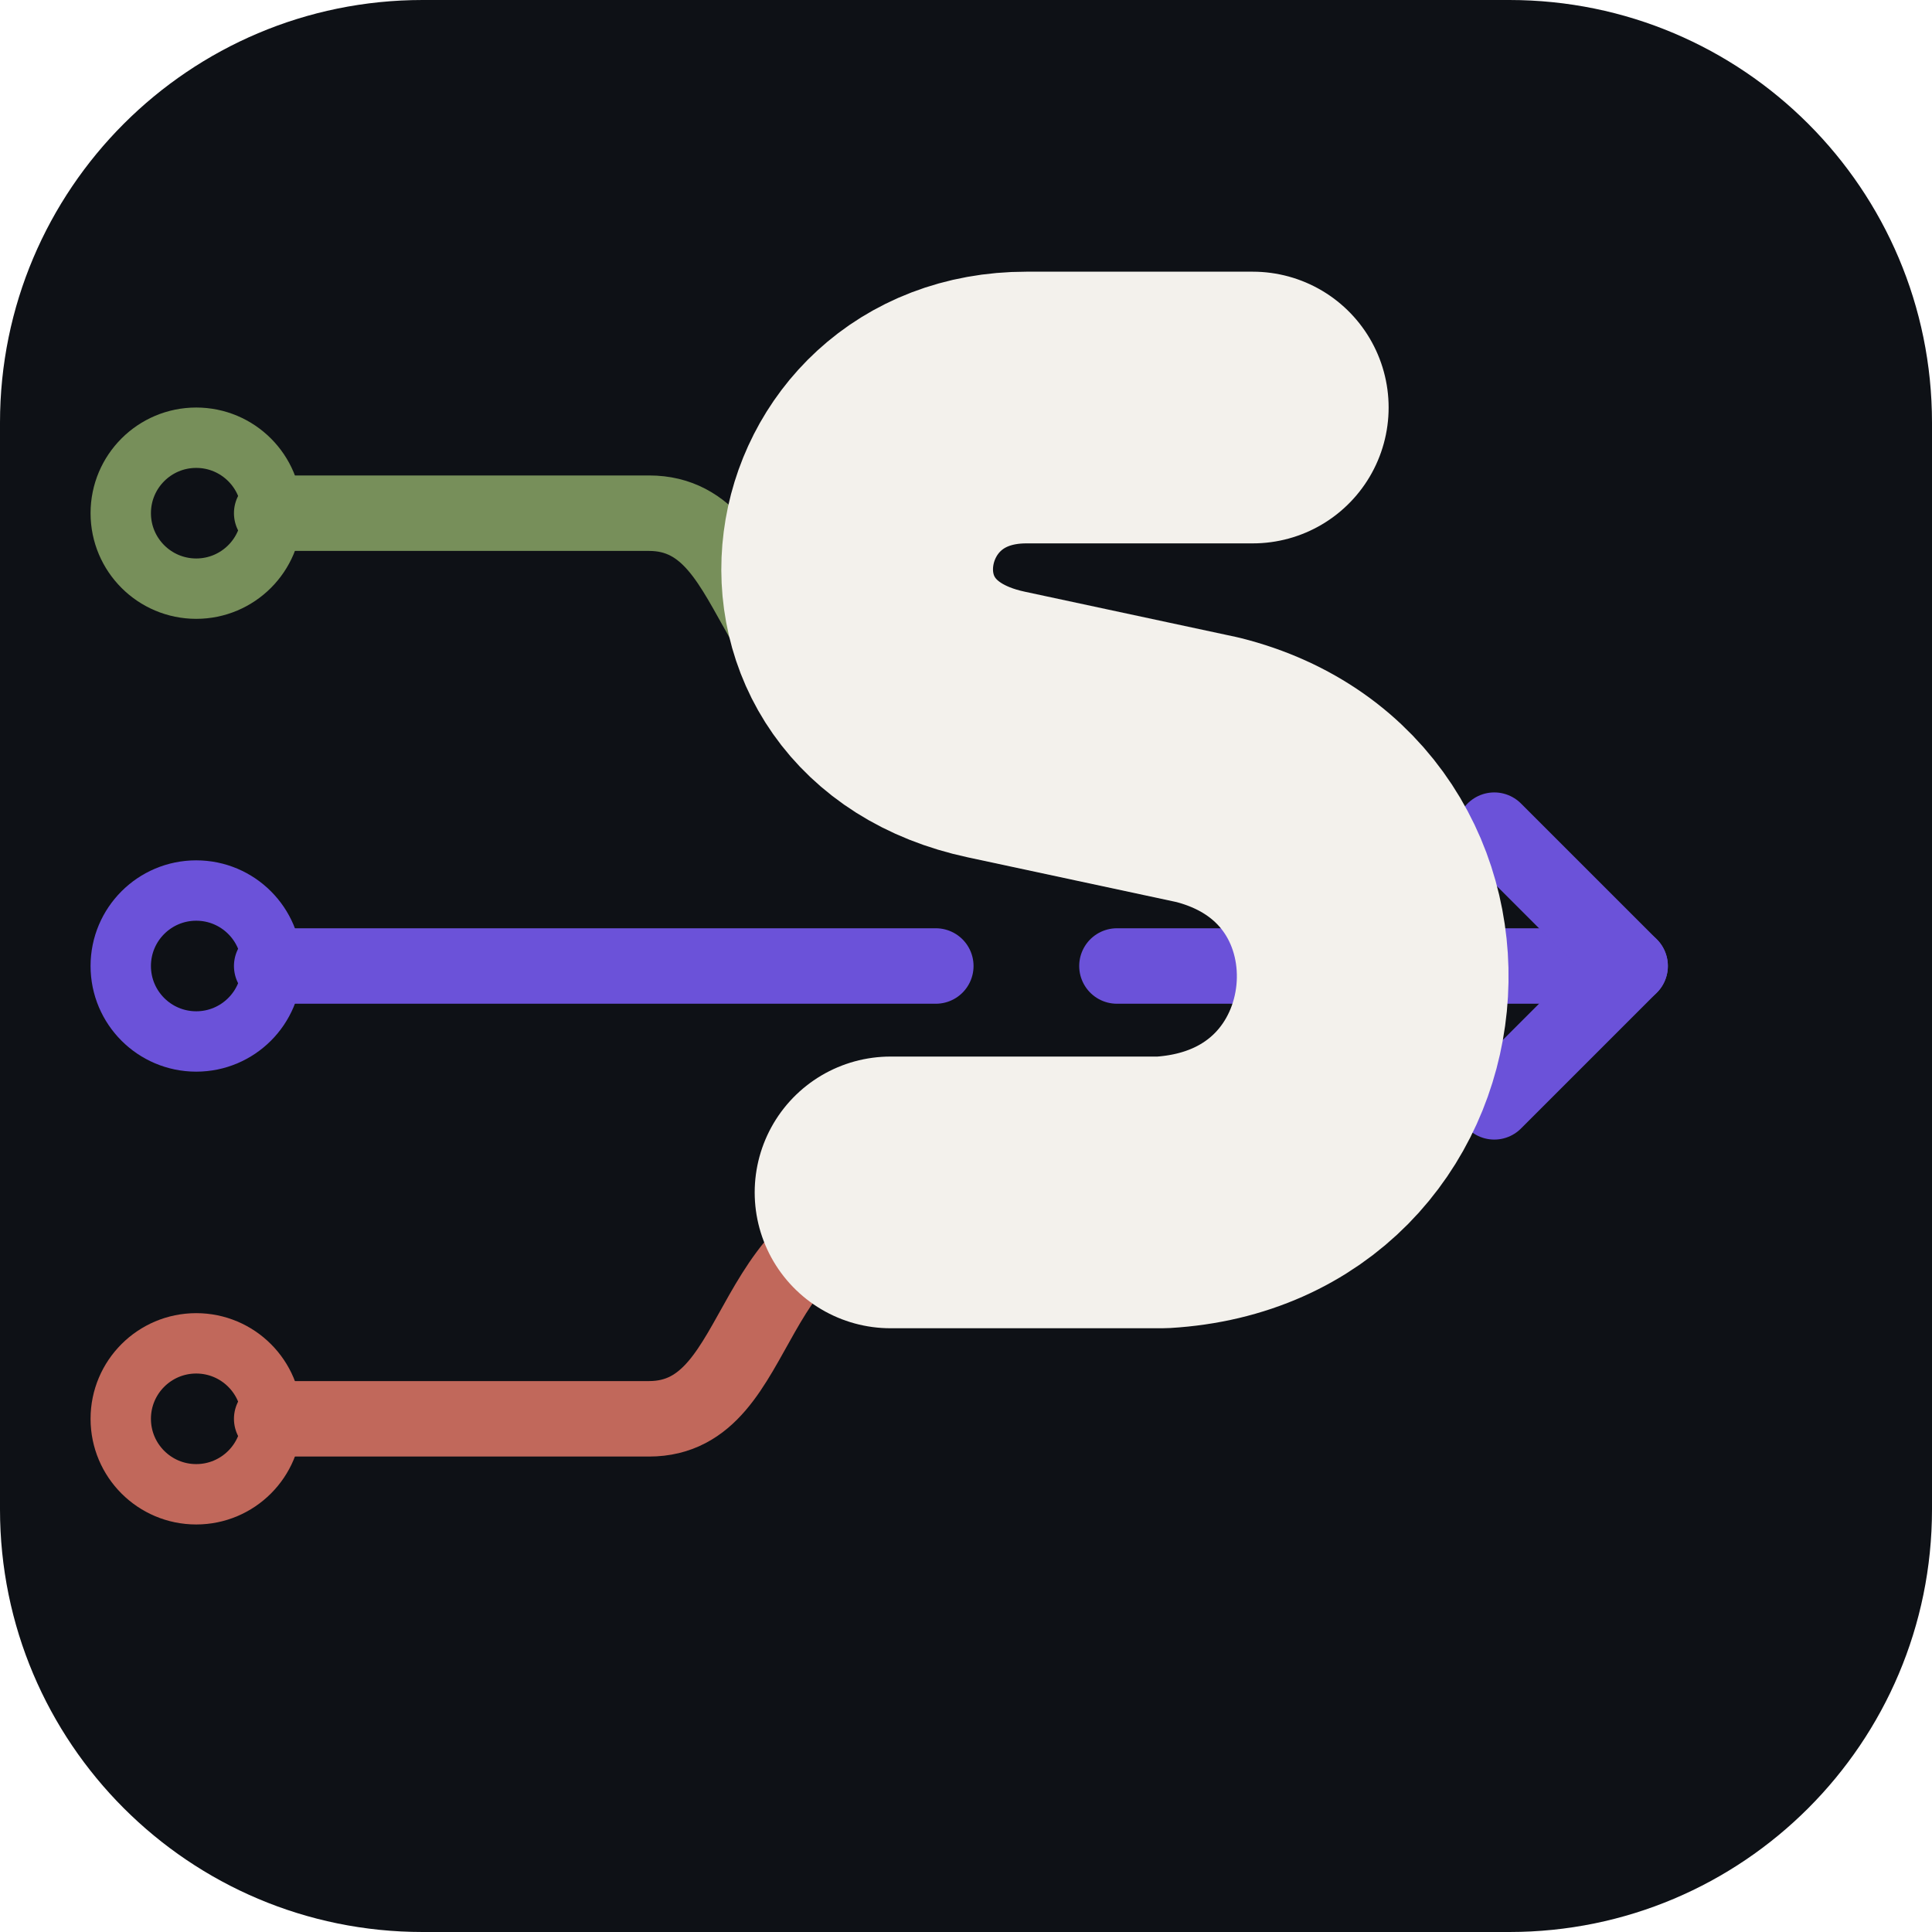
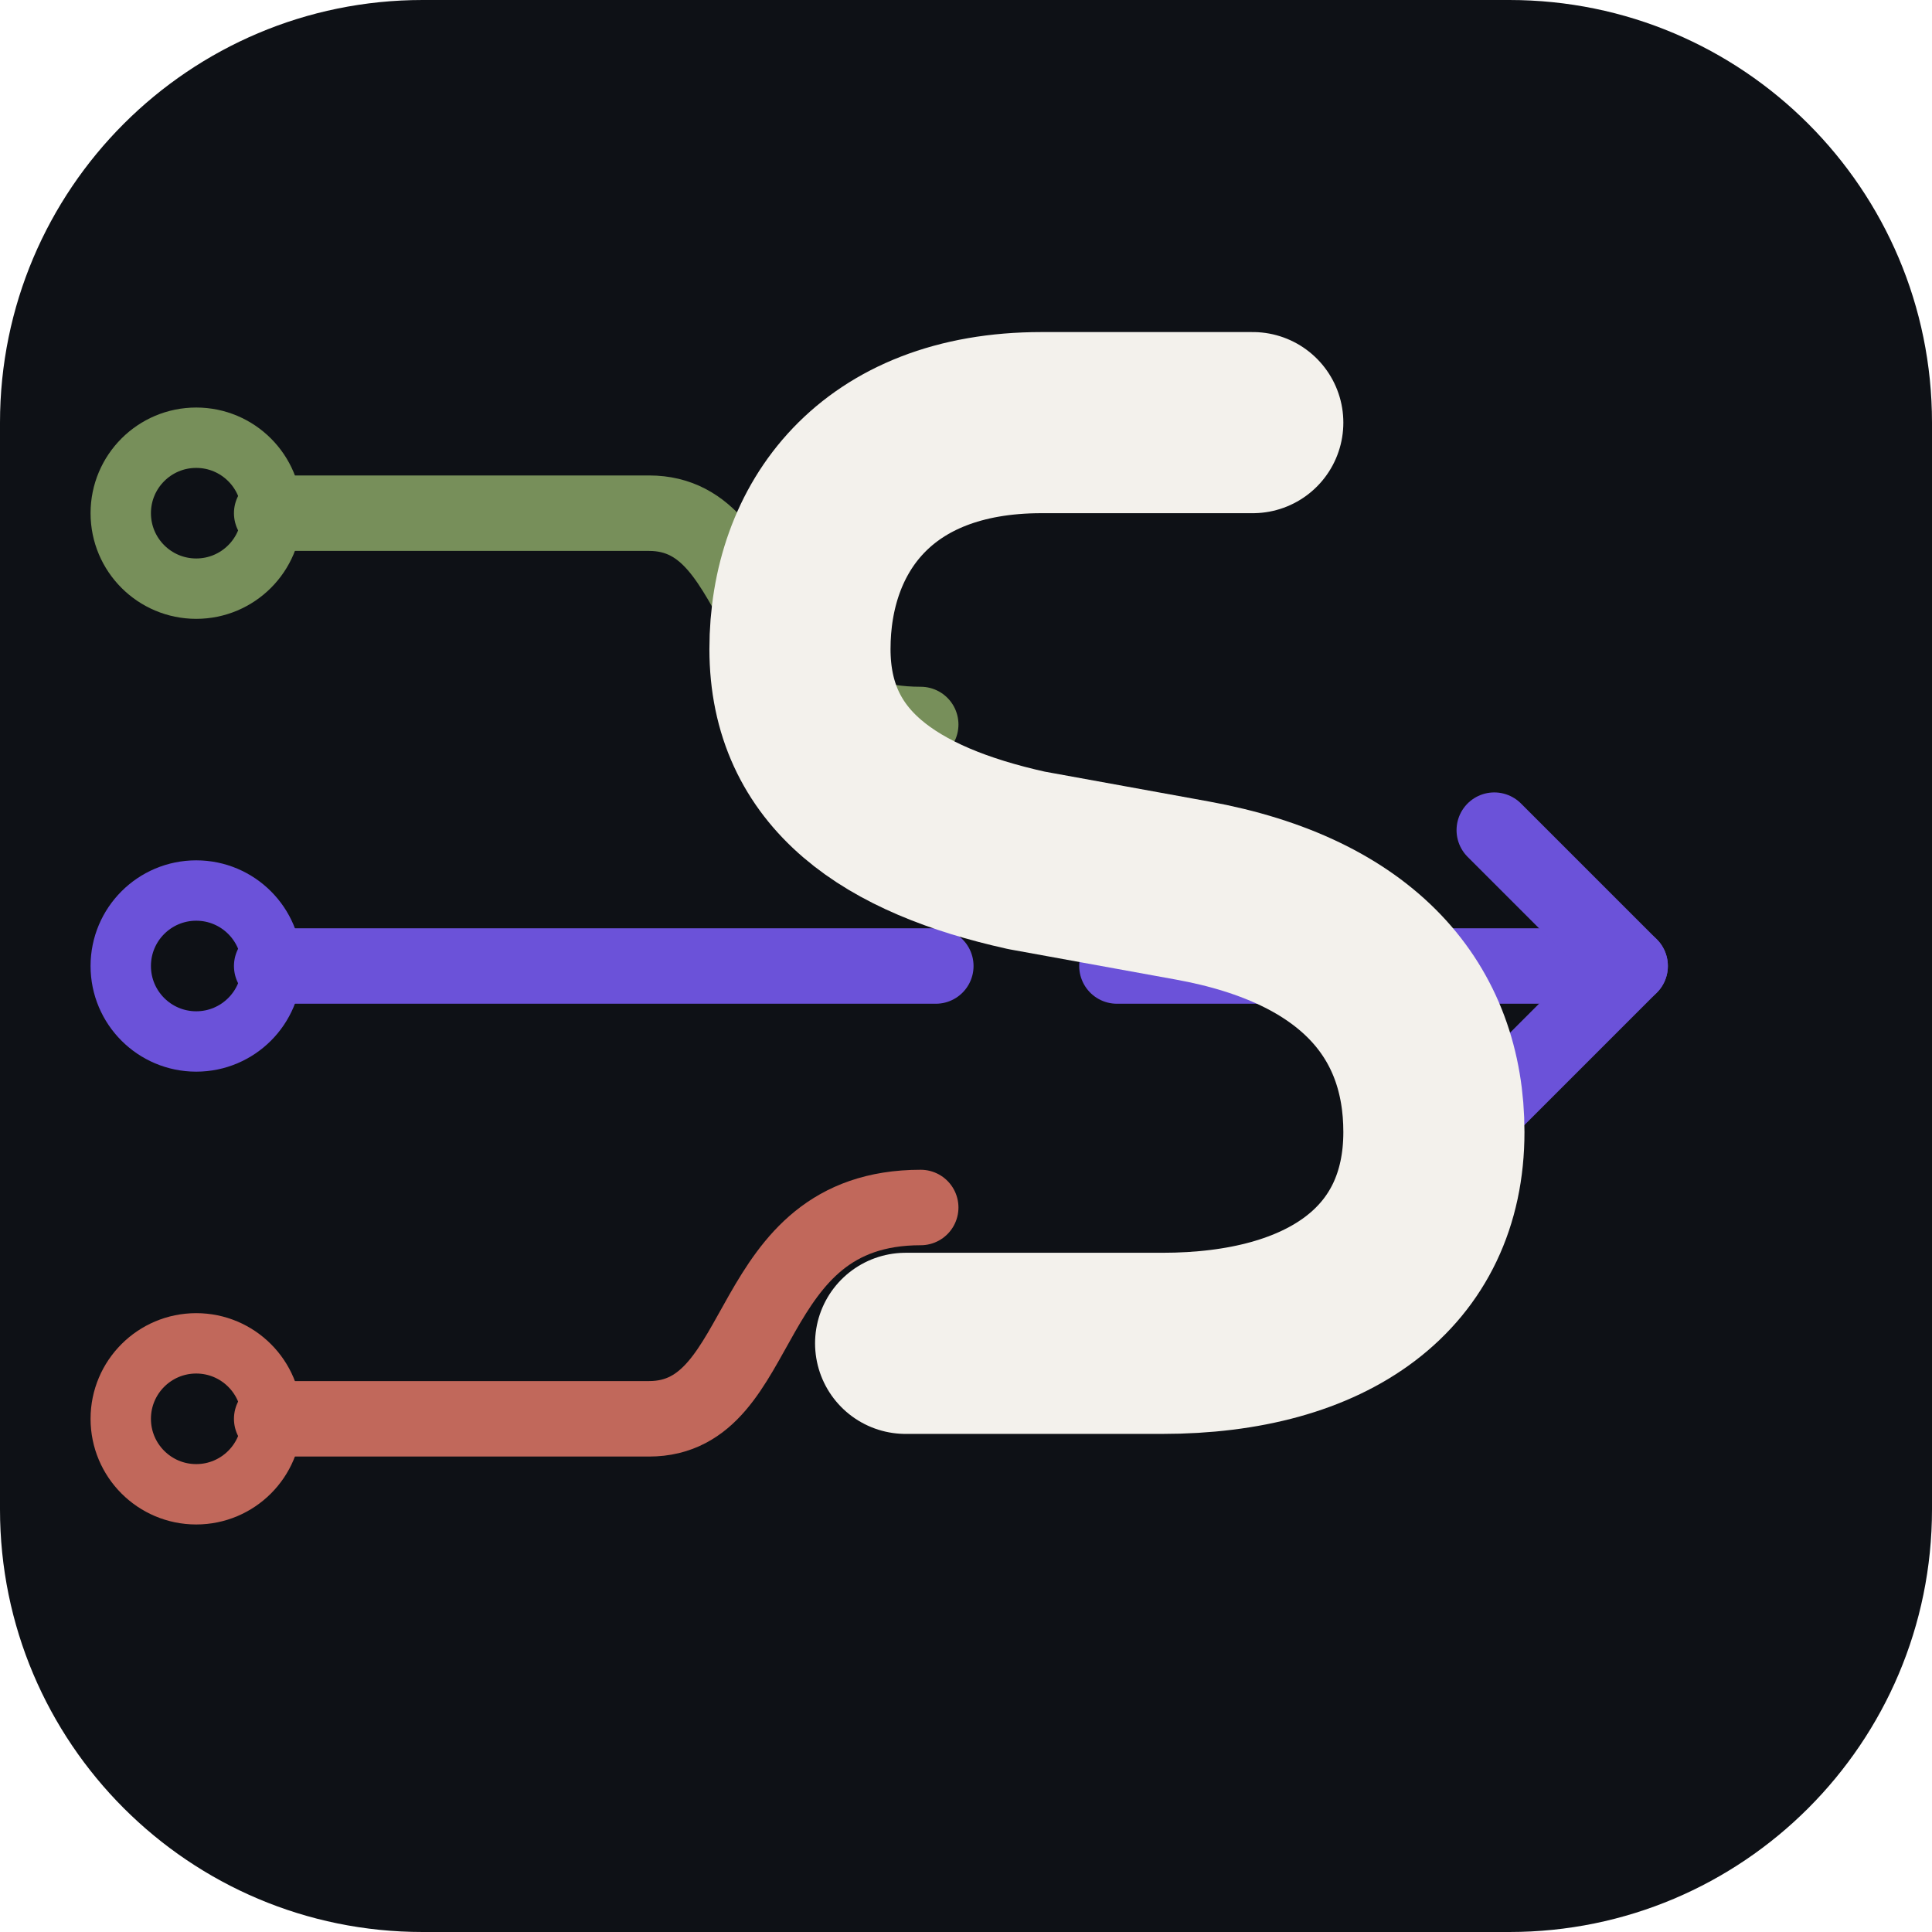
<svg xmlns="http://www.w3.org/2000/svg" viewBox="0 0 128 128">
  <rect width="128" height="128" rx="28" fill="#0E1116" />
  <g fill="none" stroke-linecap="round" stroke-linejoin="round">
    <path d="M18 34 H43 C51 34 49 48 61 48" stroke="#778F5A" stroke-width="5" />
    <path d="M18 64 H62" stroke="#6B52D9" stroke-width="5" />
    <path d="M18 94 H43 C51 94 49 80 61 80" stroke="#C1685B" stroke-width="5" />
    <circle cx="13" cy="34" r="5" stroke="#778F5A" stroke-width="4" />
    <circle cx="13" cy="64" r="5" stroke="#6B52D9" stroke-width="4" />
    <circle cx="13" cy="94" r="5" stroke="#C1685B" stroke-width="4" />
    <path d="M74 64 H108" stroke="#6B52D9" stroke-width="5" />
    <path d="M99 55 L108 64 L99 73" stroke="#6B52D9" stroke-width="5" />
-     <path d="M83 27 H68 C55 27 52 45 66 48 L80 51 C96 55 94 78 77 79 H59" stroke="#F3F1EC" stroke-width="18" />
+     <path d="M83 28 H69 C58 28 53 35 53 43 C53 51 59 55 68 57 L79 59 C90 61 95 67 95 75 C95 84 88 89 77 89 H60" stroke="#F3F1EC" stroke-width="12" />
  </g>
</svg>
